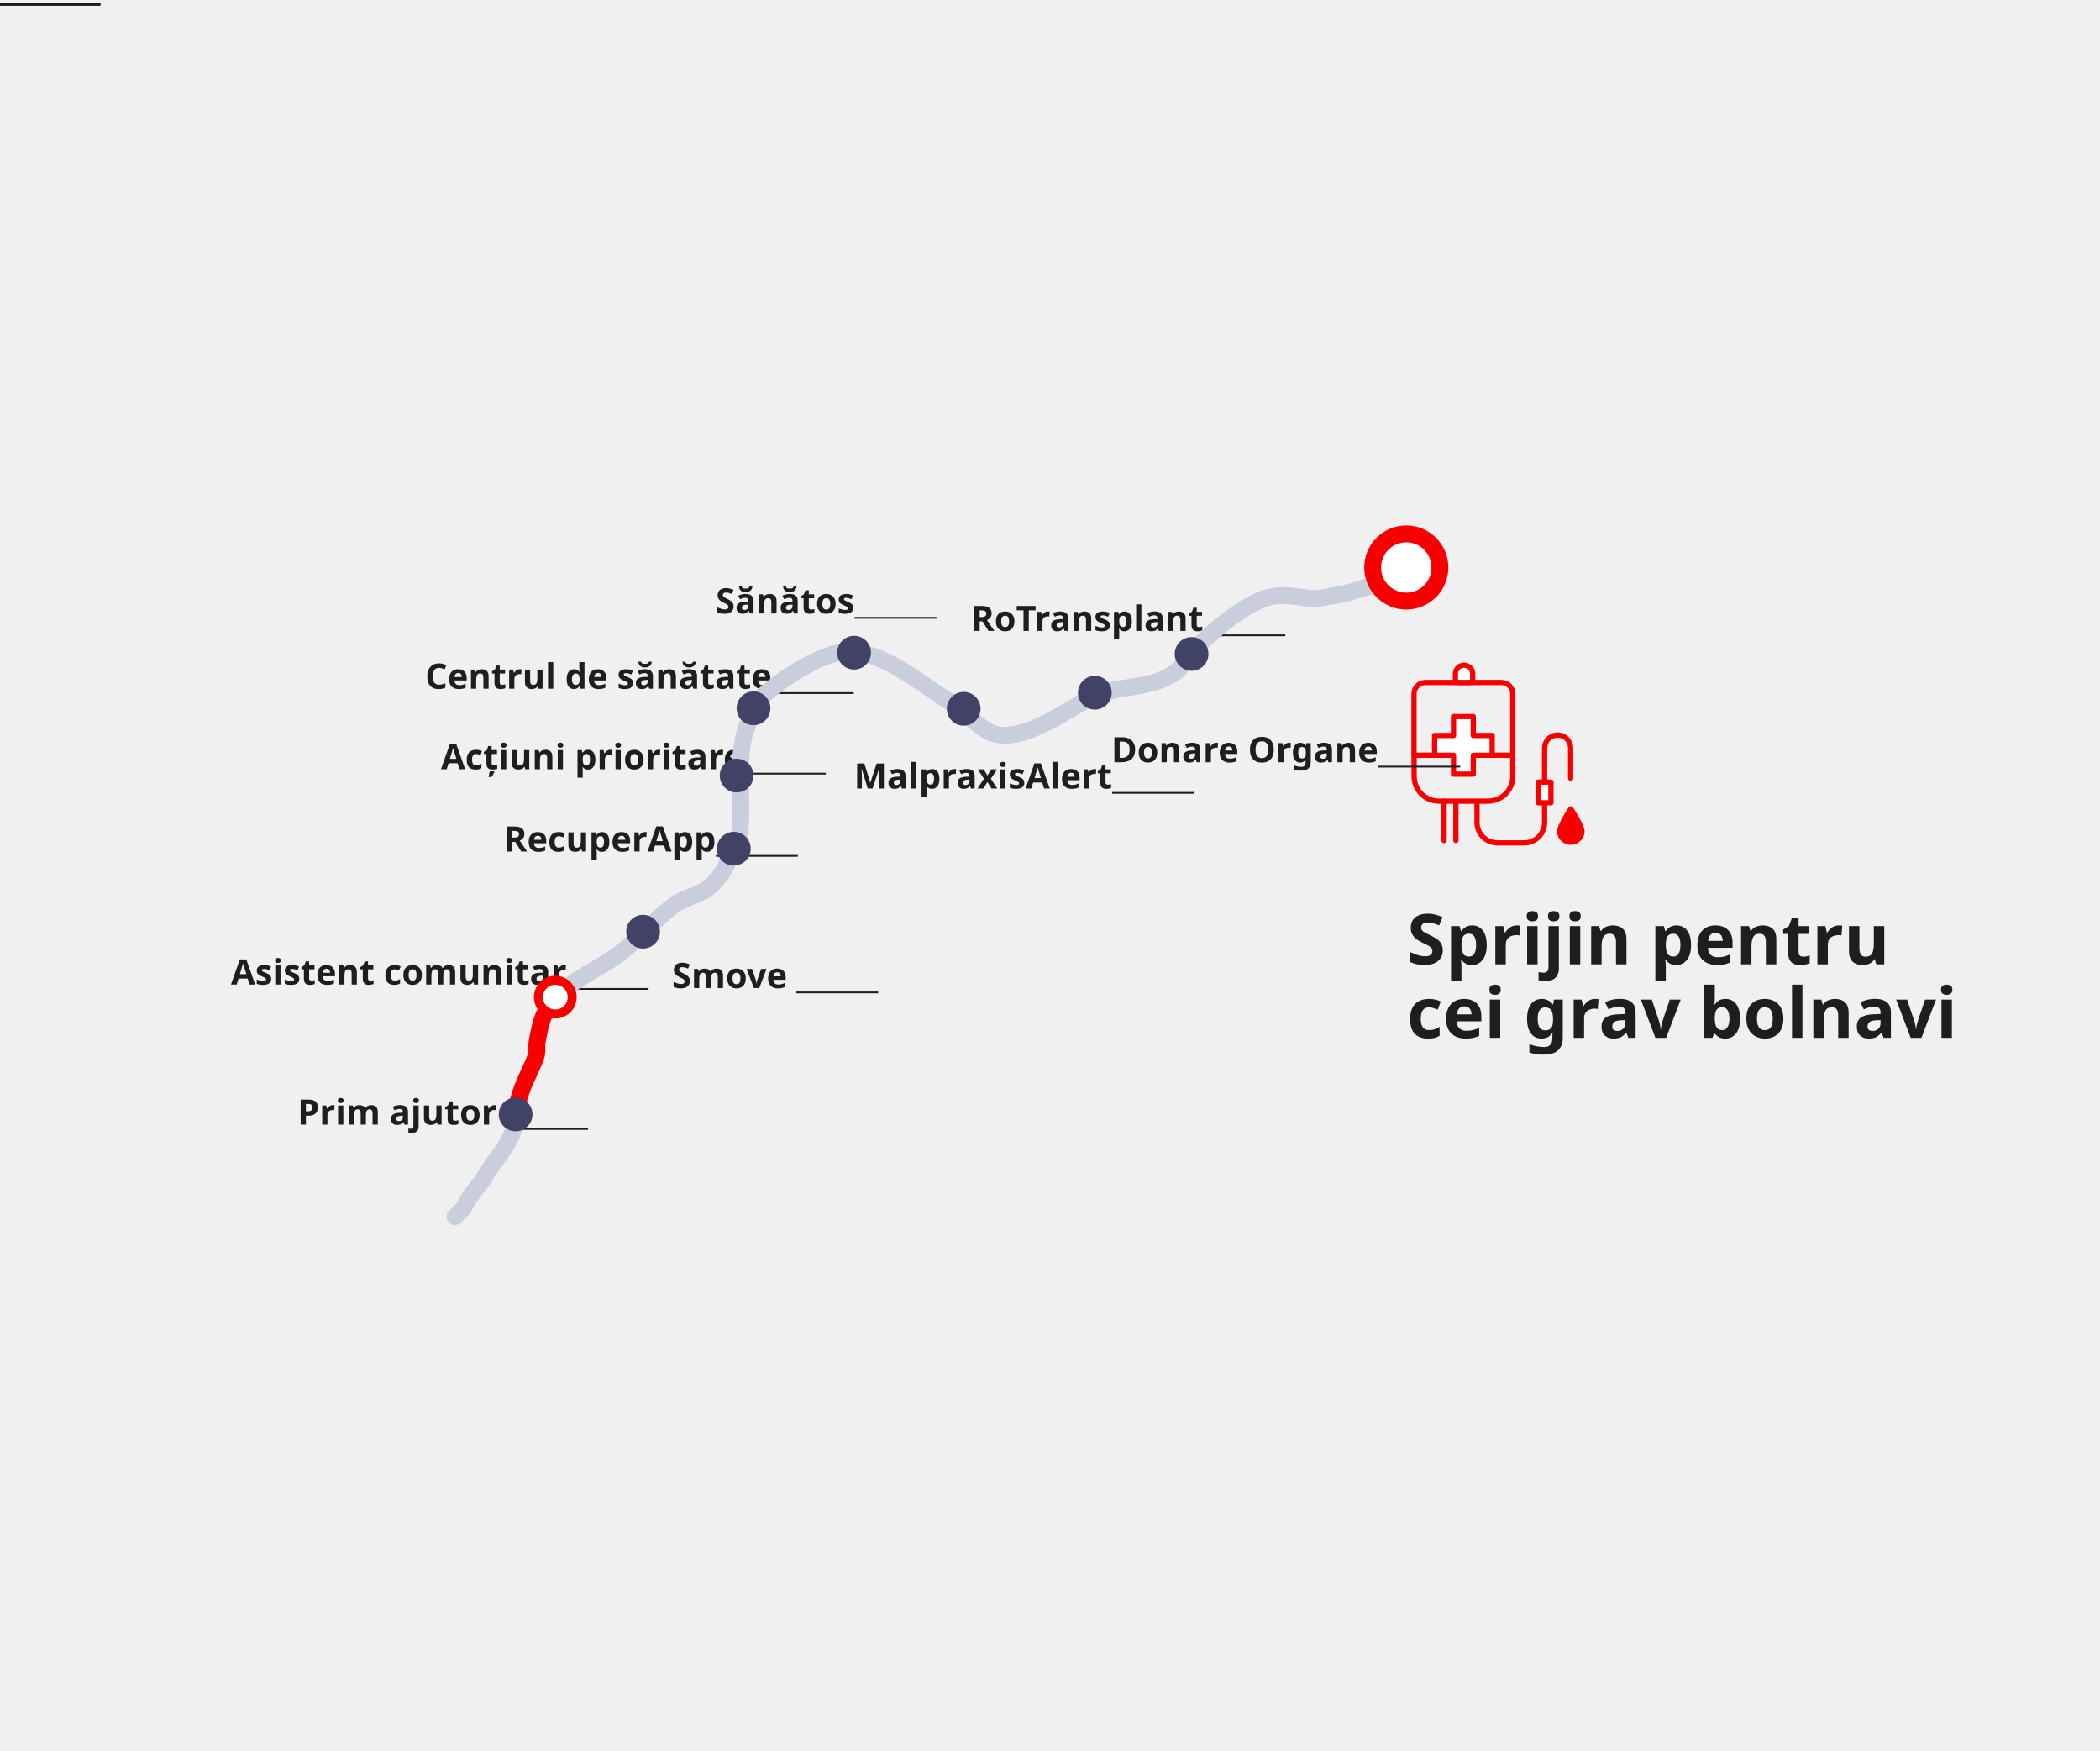
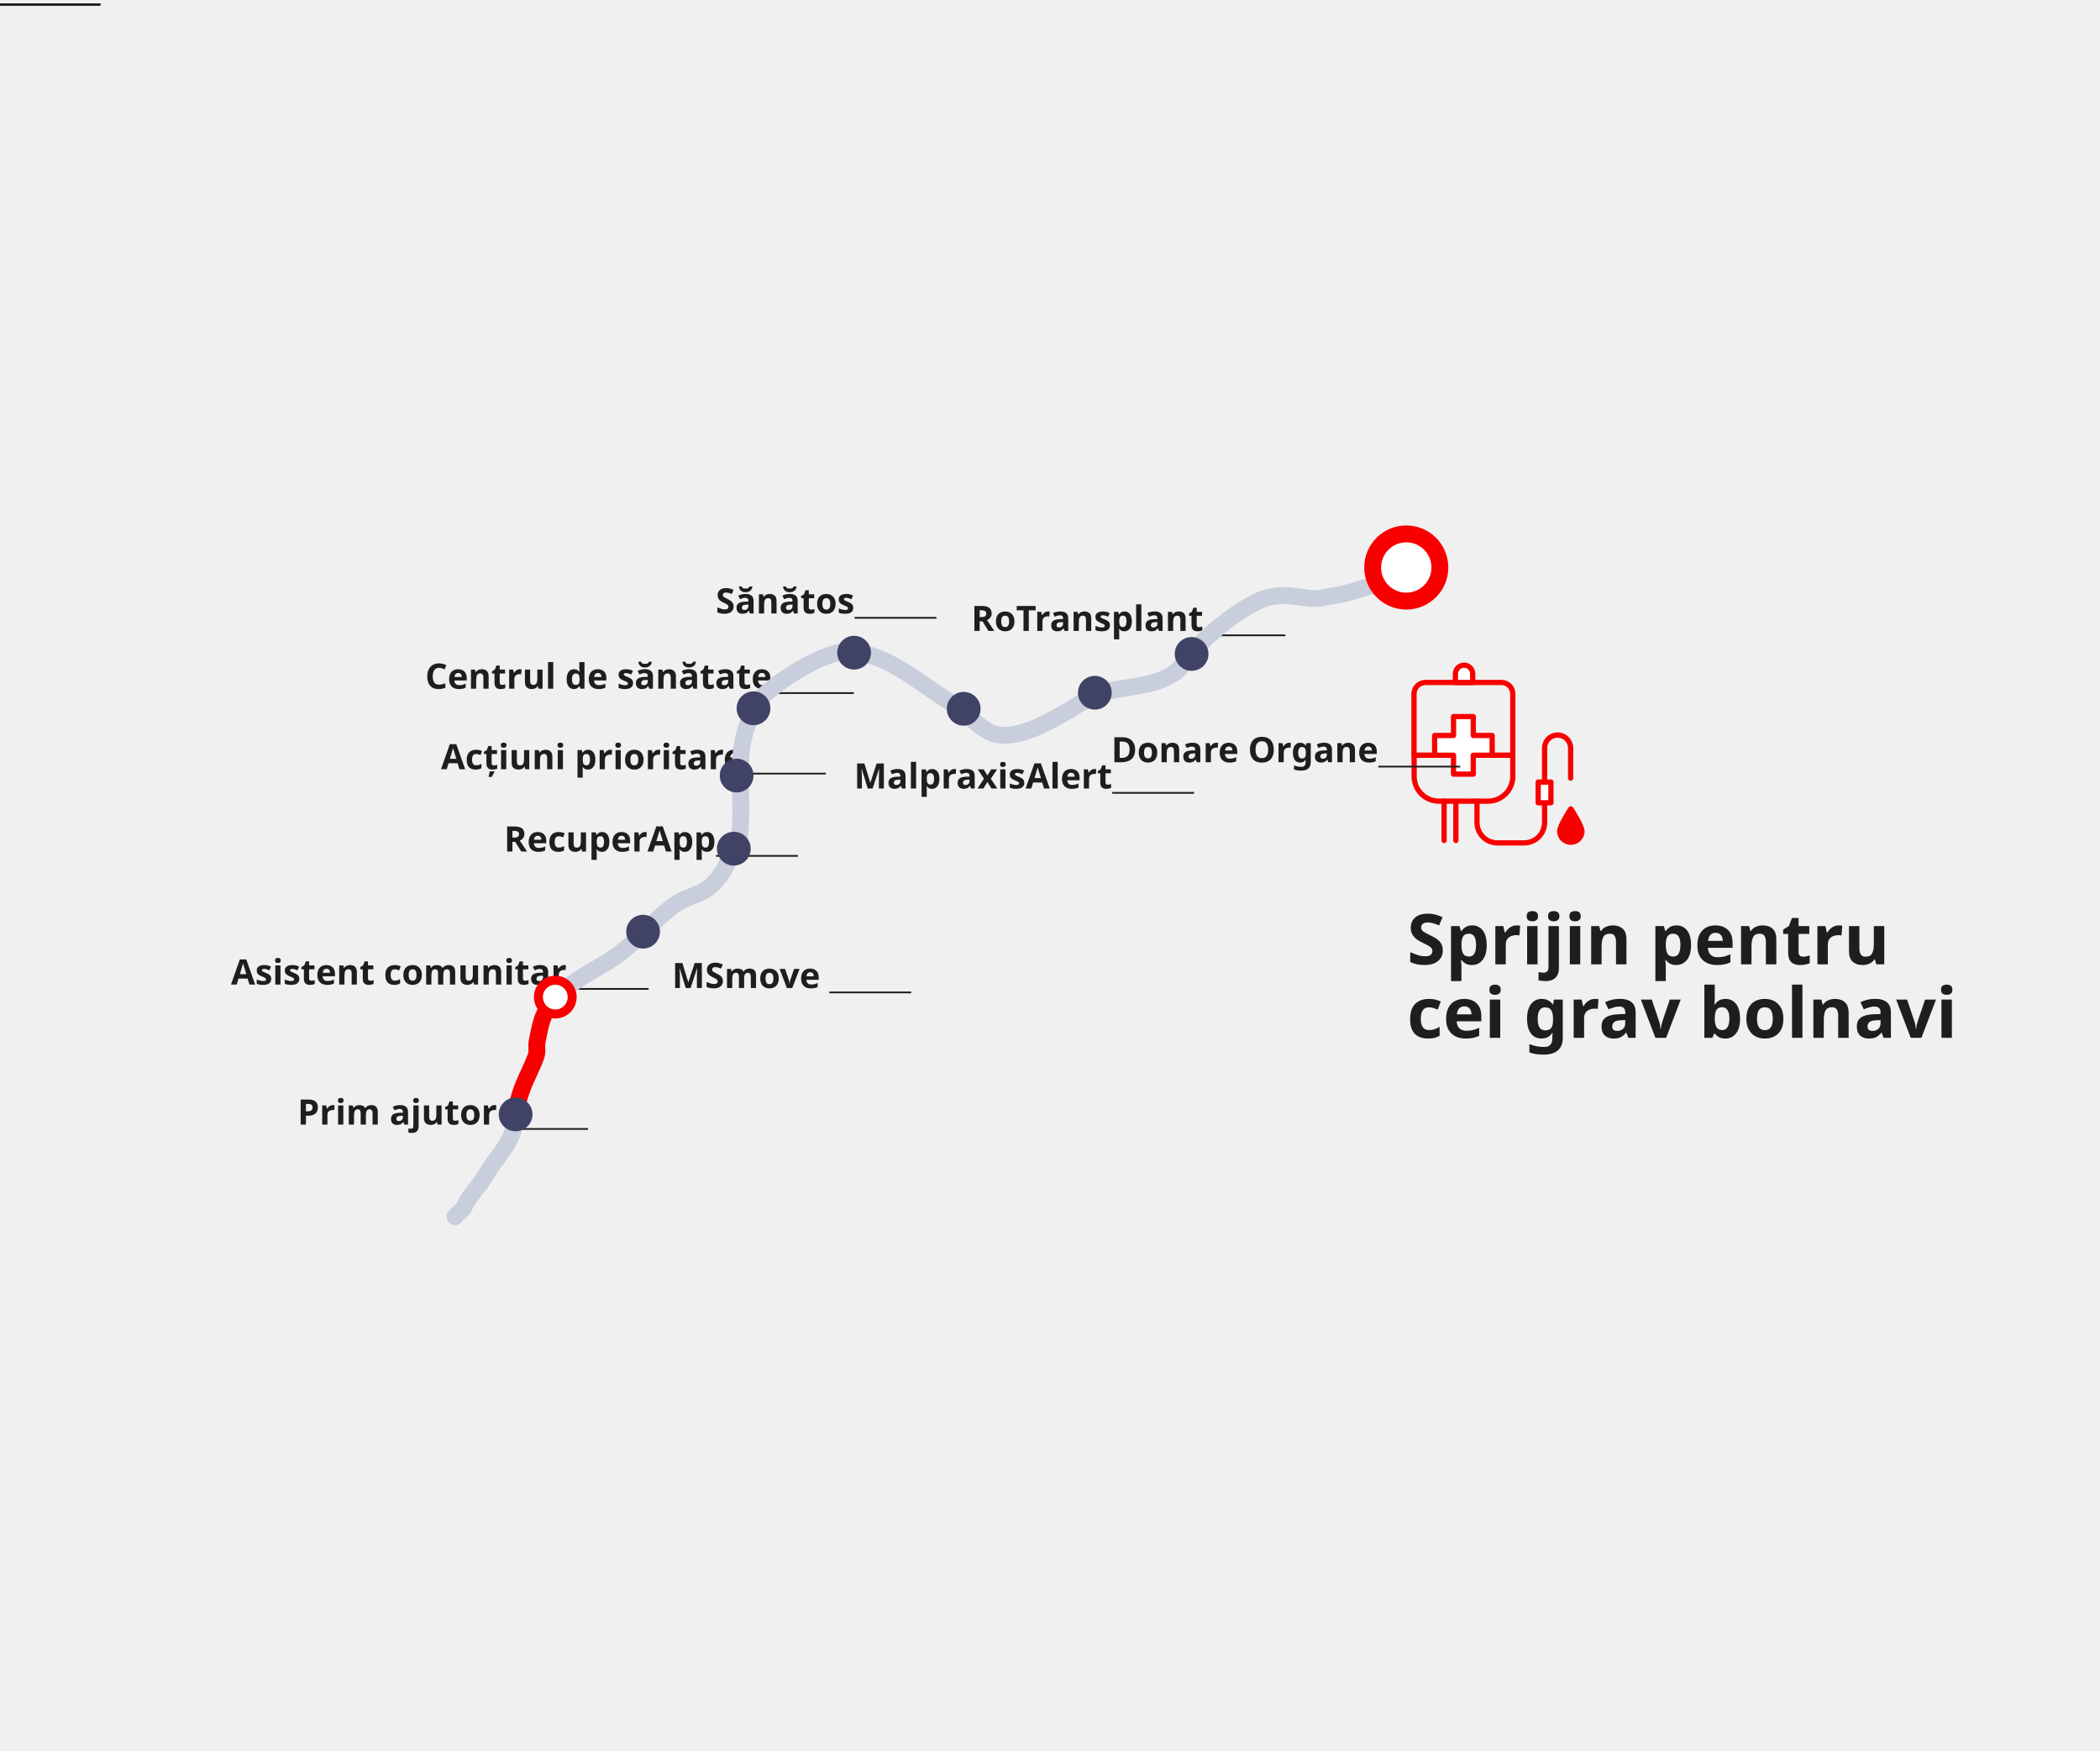
<svg xmlns="http://www.w3.org/2000/svg" viewBox="0 0 1200 1000" fill="none">
  <g id="segment-health-02-sprijin-pentru-cei-grav-bolnavi">
    <g id="Group 1190">
      <text id="Sprijin pentru cei grav bolnavi" fill="#1E1E1E" xml:space="preserve" style="white-space: pre" font-family="Titillium Web" font-size="40" font-weight="600" letter-spacing="0px">
        <tspan x="804" y="550.9">Sprijin pentru 
</tspan>
        <tspan x="804" y="592.9">ceigrav bolnavi</tspan>
      </text>
      <g id="icon-sprijin-pentru-cei-grav-bolnavi 1">
        <path id="Vector" d="M864.455 431.473V443.519C864.455 447.278 862.962 450.883 860.304 453.541C857.646 456.199 854.041 457.692 850.282 457.692H822.243C818.484 457.692 814.879 456.199 812.221 453.541C809.564 450.883 808.07 447.278 808.07 443.519V431.473H864.455Z" stroke="#F90000" stroke-width="3" stroke-linecap="round" stroke-linejoin="round" />
        <path id="Vector_2" d="M864.455 396.371V431.472H808V396.371C808 394.654 808.682 393.008 809.896 391.794C811.109 390.58 812.756 389.898 814.472 389.898H858.007C859.719 389.905 861.359 390.589 862.568 391.802C863.777 393.016 864.455 394.658 864.455 396.371Z" stroke="#F90000" stroke-width="3" stroke-linecap="round" stroke-linejoin="round" />
        <path id="Vector_3" d="M841.875 420.154H852.67V431.446H841.875V442.24H830.584V431.446H819.789V420.154H830.584V409.359H841.875V420.154Z" fill="white" stroke="#F90000" stroke-width="3" stroke-linecap="round" stroke-linejoin="round" />
        <path id="Vector_4" d="M836.605 380C837.253 380 837.895 380.128 838.494 380.376C839.093 380.624 839.637 380.988 840.096 381.446C840.554 381.904 840.918 382.449 841.166 383.048C841.414 383.647 841.542 384.289 841.542 384.937V389.897H831.668V384.961C831.665 384.31 831.79 383.666 832.037 383.064C832.284 382.462 832.647 381.915 833.106 381.454C833.564 380.993 834.11 380.628 834.71 380.378C835.311 380.128 835.955 380 836.605 380Z" fill="white" stroke="#F90000" stroke-width="3" stroke-linecap="round" stroke-linejoin="round" />
        <path id="Vector_5" d="M831.926 457.738V480.155" stroke="#F90000" stroke-width="3" stroke-linecap="round" stroke-linejoin="round" />
        <path id="Vector_6" d="M825.195 457.738V480.155" stroke="#F90000" stroke-width="3" stroke-linecap="round" stroke-linejoin="round" />
        <path id="Vector_7" d="M844 457.74V469.882C843.997 471.412 844.296 472.928 844.88 474.342C845.464 475.756 846.322 477.041 847.404 478.123C848.486 479.205 849.771 480.063 851.185 480.647C852.6 481.231 854.115 481.53 855.646 481.527H871.07C874.142 481.502 877.08 480.264 879.244 478.083C881.407 475.902 882.621 472.954 882.621 469.882V427.363C882.621 425.387 883.404 423.492 884.799 422.093C886.194 420.694 888.086 419.905 890.062 419.898C892.038 419.905 893.93 420.694 895.325 422.093C896.72 423.492 897.503 425.387 897.503 427.363V444.536" stroke="#F90000" stroke-width="3" stroke-linecap="round" stroke-linejoin="round" />
        <path id="Vector_8" d="M886.256 446.777H878.957V458.612H886.256V446.777Z" fill="white" stroke="#F90000" stroke-width="3" stroke-linecap="round" stroke-linejoin="round" />
        <path id="Vector_9" d="M904.002 475.149C903.903 476.776 903.187 478.304 901.999 479.422C900.812 480.539 899.243 481.161 897.612 481.161C895.982 481.161 894.413 480.539 893.225 479.422C892.038 478.304 891.321 476.776 891.223 475.149C891.223 471.606 897.6 462.086 897.6 462.086C897.6 462.086 904.002 471.606 904.002 475.149Z" fill="#F90000" stroke="#F90000" stroke-width="3" stroke-linecap="round" stroke-linejoin="round" />
      </g>
      <g id="Group 1189">
        <text class="btn-project" text-decoration="underline" cursor="pointer" data-projectid="1" id="Prim ajutor" fill="#1E1E1E" xml:space="preserve" style="white-space: pre" font-family="Titillium Web" font-size="20" font-weight="600" letter-spacing="0px">
          <tspan x="170" y="642.45">Prim ajutor</tspan>
        </text>
-         <text class="btn-project" text-decoration="underline" cursor="pointer" data-projectid="1" id="Asistent comunitar" fill="#1E1E1E" xml:space="preserve" style="white-space: pre" font-family="Titillium Web" font-size="20" font-weight="600" letter-spacing="0px">
+         <text class="btn-project" text-decoration="underline" cursor="pointer" data-projectid="2" id="Asistent comunitar" fill="#1E1E1E" xml:space="preserve" style="white-space: pre" font-family="Titillium Web" font-size="20" font-weight="600" letter-spacing="0px">
          <tspan x="132" y="562.45">Asistent comunitar</tspan>
        </text>
-         <text class="btn-project" text-decoration="underline" cursor="pointer" data-projectid="1" id="Smove" fill="#1E1E1E" xml:space="preserve" style="white-space: pre" font-family="Titillium Web" font-size="20" font-weight="600" letter-spacing="0px">
-           <tspan x="384" y="564.45">Smove+         <text class="btn-project" text-decoration="underline" cursor="pointer" data-projectid="3" id="MSmove" fill="#1E1E1E" xml:space="preserve" style="white-space: pre" font-family="Titillium Web" font-size="20" font-weight="600" letter-spacing="0px">
+           <tspan x="384" y="564.45">MSmove</tspan>
        </text>
-         <text class="btn-project" text-decoration="underline" cursor="pointer" data-projectid="1" id="RecuperApp" fill="#1E1E1E" xml:space="preserve" style="white-space: pre" font-family="Titillium Web" font-size="20" font-weight="600" letter-spacing="0px">
+         <text class="btn-project" text-decoration="underline" cursor="pointer" data-projectid="4" id="RecuperApp" fill="#1E1E1E" xml:space="preserve" style="white-space: pre" font-family="Titillium Web" font-size="20" font-weight="600" letter-spacing="0px">
          <tspan x="288" y="486.45">RecuperApp</tspan>
        </text>
-         <text class="btn-project" text-decoration="underline" cursor="pointer" data-projectid="1" id="AcÈiuni prioritare" fill="#1E1E1E" xml:space="preserve" style="white-space: pre" font-family="Titillium Web" font-size="20" font-weight="600" letter-spacing="0px">
+         <text class="btn-project" text-decoration="underline" cursor="pointer" data-projectid="5" id="AcÈiuni prioritare" fill="#1E1E1E" xml:space="preserve" style="white-space: pre" font-family="Titillium Web" font-size="20" font-weight="600" letter-spacing="0px">
          <tspan x="252" y="439.45">Acțiuni prioritare</tspan>
        </text>
-         <text class="btn-project" text-decoration="underline" cursor="pointer" data-projectid="1" id="Centrul de sÄnÄtate" fill="#1E1E1E" xml:space="preserve" style="white-space: pre" font-family="Titillium Web" font-size="20" font-weight="600" letter-spacing="0px">
+         <text class="btn-project" text-decoration="underline" cursor="pointer" data-projectid="6" id="Centrul de sÄnÄtate" fill="#1E1E1E" xml:space="preserve" style="white-space: pre" font-family="Titillium Web" font-size="20" font-weight="600" letter-spacing="0px">
          <tspan x="243" y="393.45">Centrul de sănătate</tspan>
        </text>
-         <text class="btn-project" text-decoration="underline" cursor="pointer" data-projectid="1" id="MalpraxisAlert" fill="#1E1E1E" xml:space="preserve" style="white-space: pre" font-family="Titillium Web" font-size="20" font-weight="600" letter-spacing="0px">
+         <text class="btn-project" text-decoration="underline" cursor="pointer" data-projectid="7" id="MalpraxisAlert" fill="#1E1E1E" xml:space="preserve" style="white-space: pre" font-family="Titillium Web" font-size="20" font-weight="600" letter-spacing="0px">
          <tspan x="488" y="450.45">MalpraxisAlert</tspan>
        </text>
-         <text class="btn-project" text-decoration="underline" cursor="pointer" data-projectid="1" id="SÄnÄtos" fill="#1E1E1E" xml:space="preserve" style="white-space: pre" font-family="Titillium Web" font-size="20" font-weight="600" letter-spacing="0px">
+         <text class="btn-project" text-decoration="underline" cursor="pointer" data-projectid="8" id="SÄnÄtos" fill="#1E1E1E" xml:space="preserve" style="white-space: pre" font-family="Titillium Web" font-size="20" font-weight="600" letter-spacing="0px">
          <tspan x="409" y="350.45">Sănătos</tspan>
        </text>
-         <text class="btn-project" text-decoration="underline" cursor="pointer" data-projectid="1" id="Donare Organe" fill="#1E1E1E" xml:space="preserve" style="white-space: pre" font-family="Titillium Web" font-size="20" font-weight="600" letter-spacing="0px">
+         <text class="btn-project" text-decoration="underline" cursor="pointer" data-projectid="9" id="Donare Organe" fill="#1E1E1E" xml:space="preserve" style="white-space: pre" font-family="Titillium Web" font-size="20" font-weight="600" letter-spacing="0px">
          <tspan x="635" y="435.45">Donare Organe</tspan>
        </text>
-         <text class="btn-project" text-decoration="underline" cursor="pointer" data-projectid="1" id="RoTransplant" fill="#1E1E1E" xml:space="preserve" style="white-space: pre" font-family="Titillium Web" font-size="20" font-weight="600" letter-spacing="0px">
+         <text class="btn-project" text-decoration="underline" cursor="pointer" data-projectid="10" id="RoTransplant" fill="#1E1E1E" xml:space="preserve" style="white-space: pre" font-family="Titillium Web" font-size="20" font-weight="600" letter-spacing="0px">
          <tspan x="555" y="360.45">RoTransplant</tspan>
        </text>
        <g id="Group 1188">
          <path id="Vector_10" d="M318.265 569.192C315.308 572.251 312.789 575.696 310.964 579.68C308.882 584.205 307.956 589.963 306.954 594.925C306.362 597.881 307.339 600.503 306.234 603.588C304.023 609.732 300.707 615.645 298.419 621.789C297.159 625.131 296.079 628.961 295.36 632.457C295.231 633.023 295.154 633.614 295.103 634.179" stroke="#F90000" stroke-width="9.645" stroke-miterlimit="10" stroke-linejoin="round" />
          <path id="Vector_11" d="M418.986 483.305C416.801 492.302 412.765 500.657 405.515 506.673C401.839 509.732 397.263 511.249 392.867 513.048C390.039 514.205 387.263 515.465 384.821 517.341C374.23 525.465 366.106 535.208 355.669 543.485C353.201 545.439 350.63 547.29 347.854 549.038C338.085 555.182 326.491 560.683 318.265 569.193" stroke="#C8CEDB" stroke-width="9.645" stroke-miterlimit="10" stroke-linecap="round" stroke-linejoin="round" />
          <path id="Vector_12" d="M420.836 488.241C422.687 480.44 423.227 472.162 423.304 464.494C423.33 460.912 423.252 457.251 423.175 453.537C422.841 440.35 422.455 426.633 427.006 414.428C427.443 413.261 428.008 412.04 428.702 410.846C429.705 409.095 430.965 407.318 432.404 405.566" stroke="#C8CEDB" stroke-width="9.645" stroke-miterlimit="10" stroke-linecap="round" stroke-linejoin="round" />
          <path id="Vector_13" d="M679.218 374.77C683.434 369.86 692.483 360.811 703.254 352.944C708.062 349.448 713.203 346.183 718.422 343.613C733.486 336.209 746.314 343.767 755.594 341.505C757.471 341.042 765.62 339.782 768.216 339.165C771.07 338.471 784.155 334.564 794.36 331.042" stroke="#C8CEDB" stroke-width="9.645" stroke-miterlimit="10" stroke-linecap="round" stroke-linejoin="round" />
          <path id="Vector_14" d="M430.579 403.202C440.939 390.939 461.428 378.677 474.024 374.255C488.831 369.063 503.587 375.464 517.238 383.973C526.184 389.551 534.667 396.029 542.379 400.708C545.413 402.559 548.883 405.49 552.431 408.523C557.881 413.15 563.536 417.958 568.189 419.294C573.819 420.914 580.477 419.834 587.29 417.469C600.066 413.022 613.408 403.947 621.455 399.346C637.264 390.322 660.272 395.001 673.923 382.07C676.211 379.911 677.213 377.083 679.244 374.744" stroke="#C8CEDB" stroke-width="9.645" stroke-miterlimit="10" stroke-linecap="round" stroke-linejoin="round" />
          <path id="Vector_15" d="M803.589 343.406C814.195 343.406 822.792 334.809 822.792 324.203C822.792 313.598 814.195 305 803.589 305C792.983 305 784.386 313.598 784.386 324.203C784.386 334.809 792.983 343.406 803.589 343.406Z" fill="white" stroke="#F90000" stroke-width="9.645" stroke-miterlimit="10" stroke-linecap="round" stroke-linejoin="round" />
          <path id="Vector_16" d="M294.717 634C294.435 636.75 294.769 639.474 294.203 642.249C293.073 647.928 289.989 653.787 286.34 658.618C282.896 663.192 279.916 667.458 276.96 672.315C273.979 677.223 270.048 681.232 266.99 686.012C266.219 687.194 265.679 688.89 264.883 690.02C263.341 692.205 261.619 693.027 260 695.083" stroke="#C8CEDB" stroke-width="9.641" stroke-miterlimit="10" stroke-linecap="round" stroke-linejoin="round" />
          <path id="Vector_17" d="M294.64 646.288C299.964 646.288 304.28 641.972 304.28 636.648C304.28 631.324 299.964 627.008 294.64 627.008C289.316 627.008 285 631.324 285 636.648C285 641.972 289.316 646.288 294.64 646.288Z" fill="#404366" />
          <path id="Vector_18" d="M317.314 579.27C322.638 579.27 326.954 574.954 326.954 569.63C326.954 564.306 322.638 559.99 317.314 559.99C311.989 559.99 307.673 564.306 307.673 569.63C307.673 574.954 311.989 579.27 317.314 579.27Z" fill="white" stroke="#F90000" stroke-width="5.141" stroke-miterlimit="10" stroke-linecap="round" stroke-linejoin="round" />
          <path id="Vector_19" d="M367.469 541.891C372.793 541.891 377.109 537.575 377.109 532.251C377.109 526.927 372.793 522.611 367.469 522.611C362.145 522.611 357.829 526.927 357.829 532.251C357.829 537.575 362.145 541.891 367.469 541.891Z" fill="#404366" />
          <path id="Vector_20" d="M419.32 494.488C424.644 494.488 428.96 490.172 428.96 484.847C428.96 479.523 424.644 475.207 419.32 475.207C413.996 475.207 409.68 479.523 409.68 484.847C409.68 490.172 413.996 494.488 419.32 494.488Z" fill="#404366" />
          <path id="Vector_21" d="M420.939 452.714C426.263 452.714 430.579 448.398 430.579 443.074C430.579 437.749 426.263 433.433 420.939 433.433C415.615 433.433 411.299 437.749 411.299 443.074C411.299 448.398 415.615 452.714 420.939 452.714Z" fill="#404366" />
          <path id="Vector_22" d="M430.579 414.282C435.903 414.282 440.219 409.966 440.219 404.641C440.219 399.317 435.903 395.001 430.579 395.001C425.255 395.001 420.939 399.317 420.939 404.641C420.939 409.966 425.255 414.282 430.579 414.282Z" fill="#404366" />
          <path id="Vector_23" d="M488.06 382.507C493.384 382.507 497.7 378.191 497.7 372.867C497.7 367.543 493.384 363.227 488.06 363.227C482.736 363.227 478.42 367.543 478.42 372.867C478.42 378.191 482.736 382.507 488.06 382.507Z" fill="#404366" />
          <path id="Vector_24" d="M550.682 414.564C556.006 414.564 560.322 410.248 560.322 404.924C560.322 399.6 556.006 395.284 550.682 395.284C545.358 395.284 541.042 399.6 541.042 404.924C541.042 410.248 545.358 414.564 550.682 414.564Z" fill="#404366" />
          <path id="Vector_25" d="M625.62 405.386C630.944 405.386 635.26 401.07 635.26 395.746C635.26 390.422 630.944 386.106 625.62 386.106C620.296 386.106 615.979 390.422 615.979 395.746C615.979 401.07 620.296 405.386 625.62 405.386Z" fill="#404366" />
          <path id="Vector_26" d="M680.915 383.227C686.239 383.227 690.555 378.911 690.555 373.587C690.555 368.263 686.239 363.947 680.915 363.947C675.591 363.947 671.275 368.263 671.275 373.587C671.275 378.911 675.591 383.227 680.915 383.227Z" fill="#404366" />
        </g>
      </g>
    </g>
  </g>
</svg>
